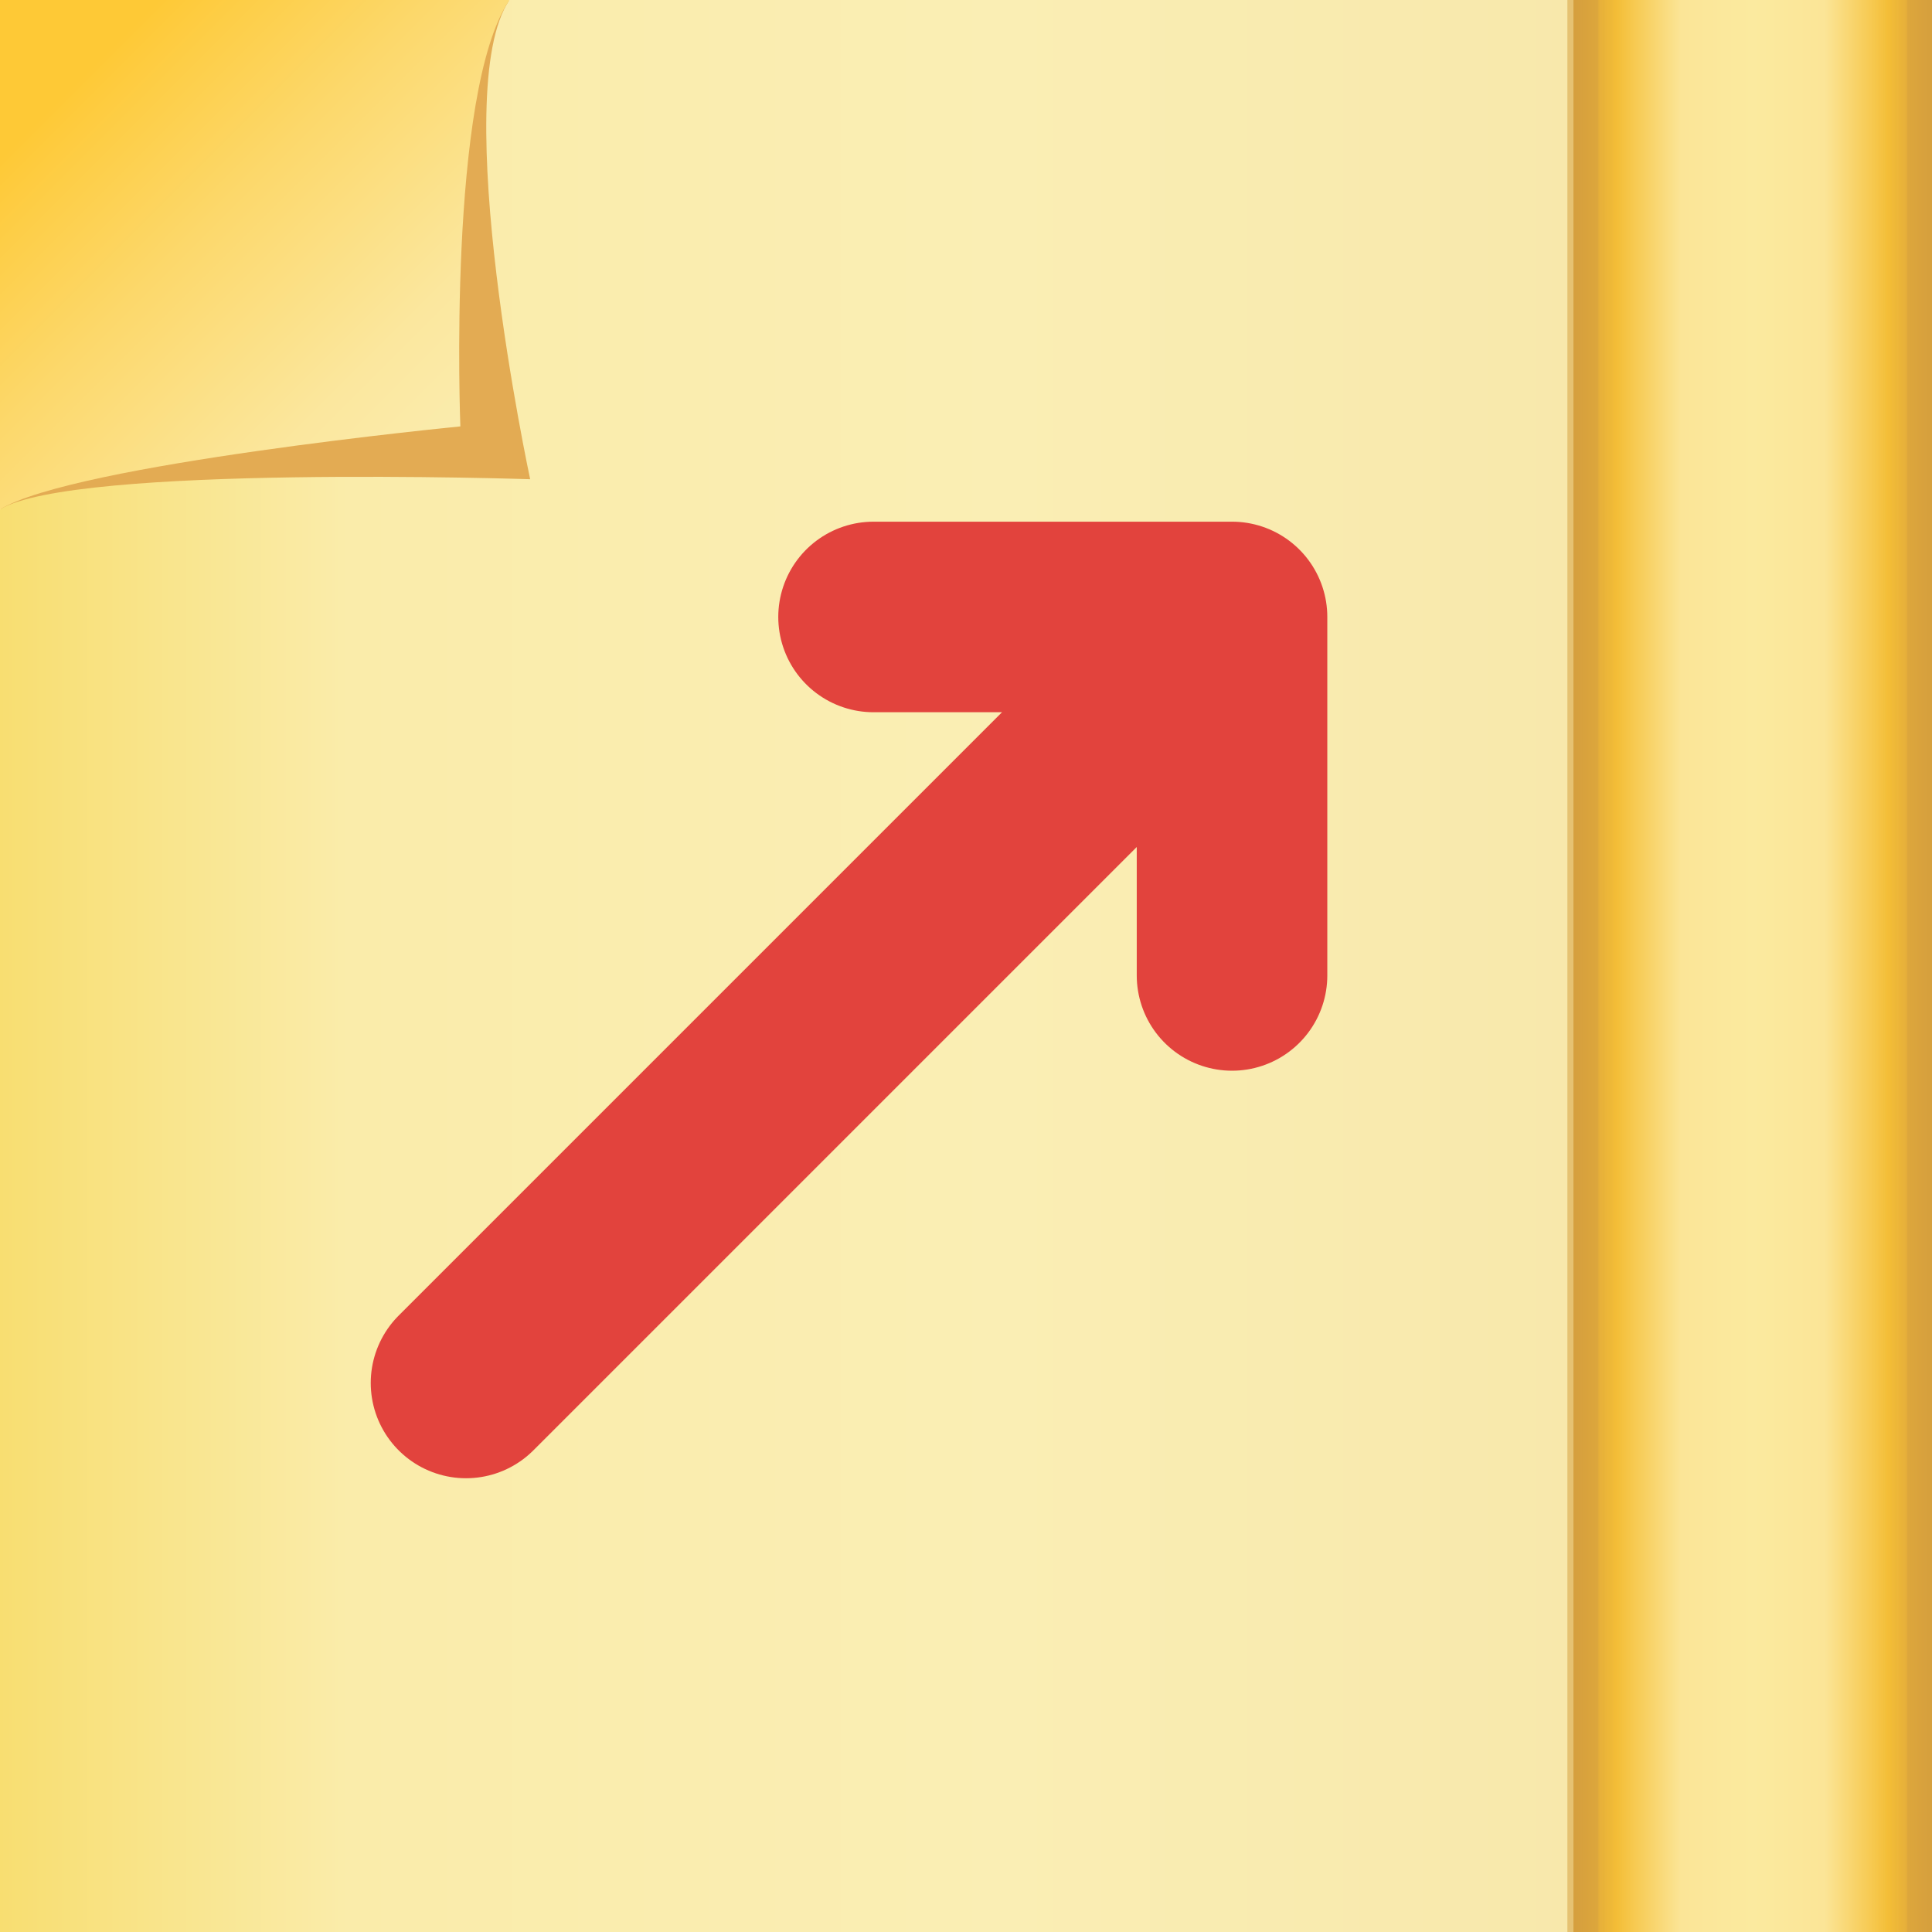
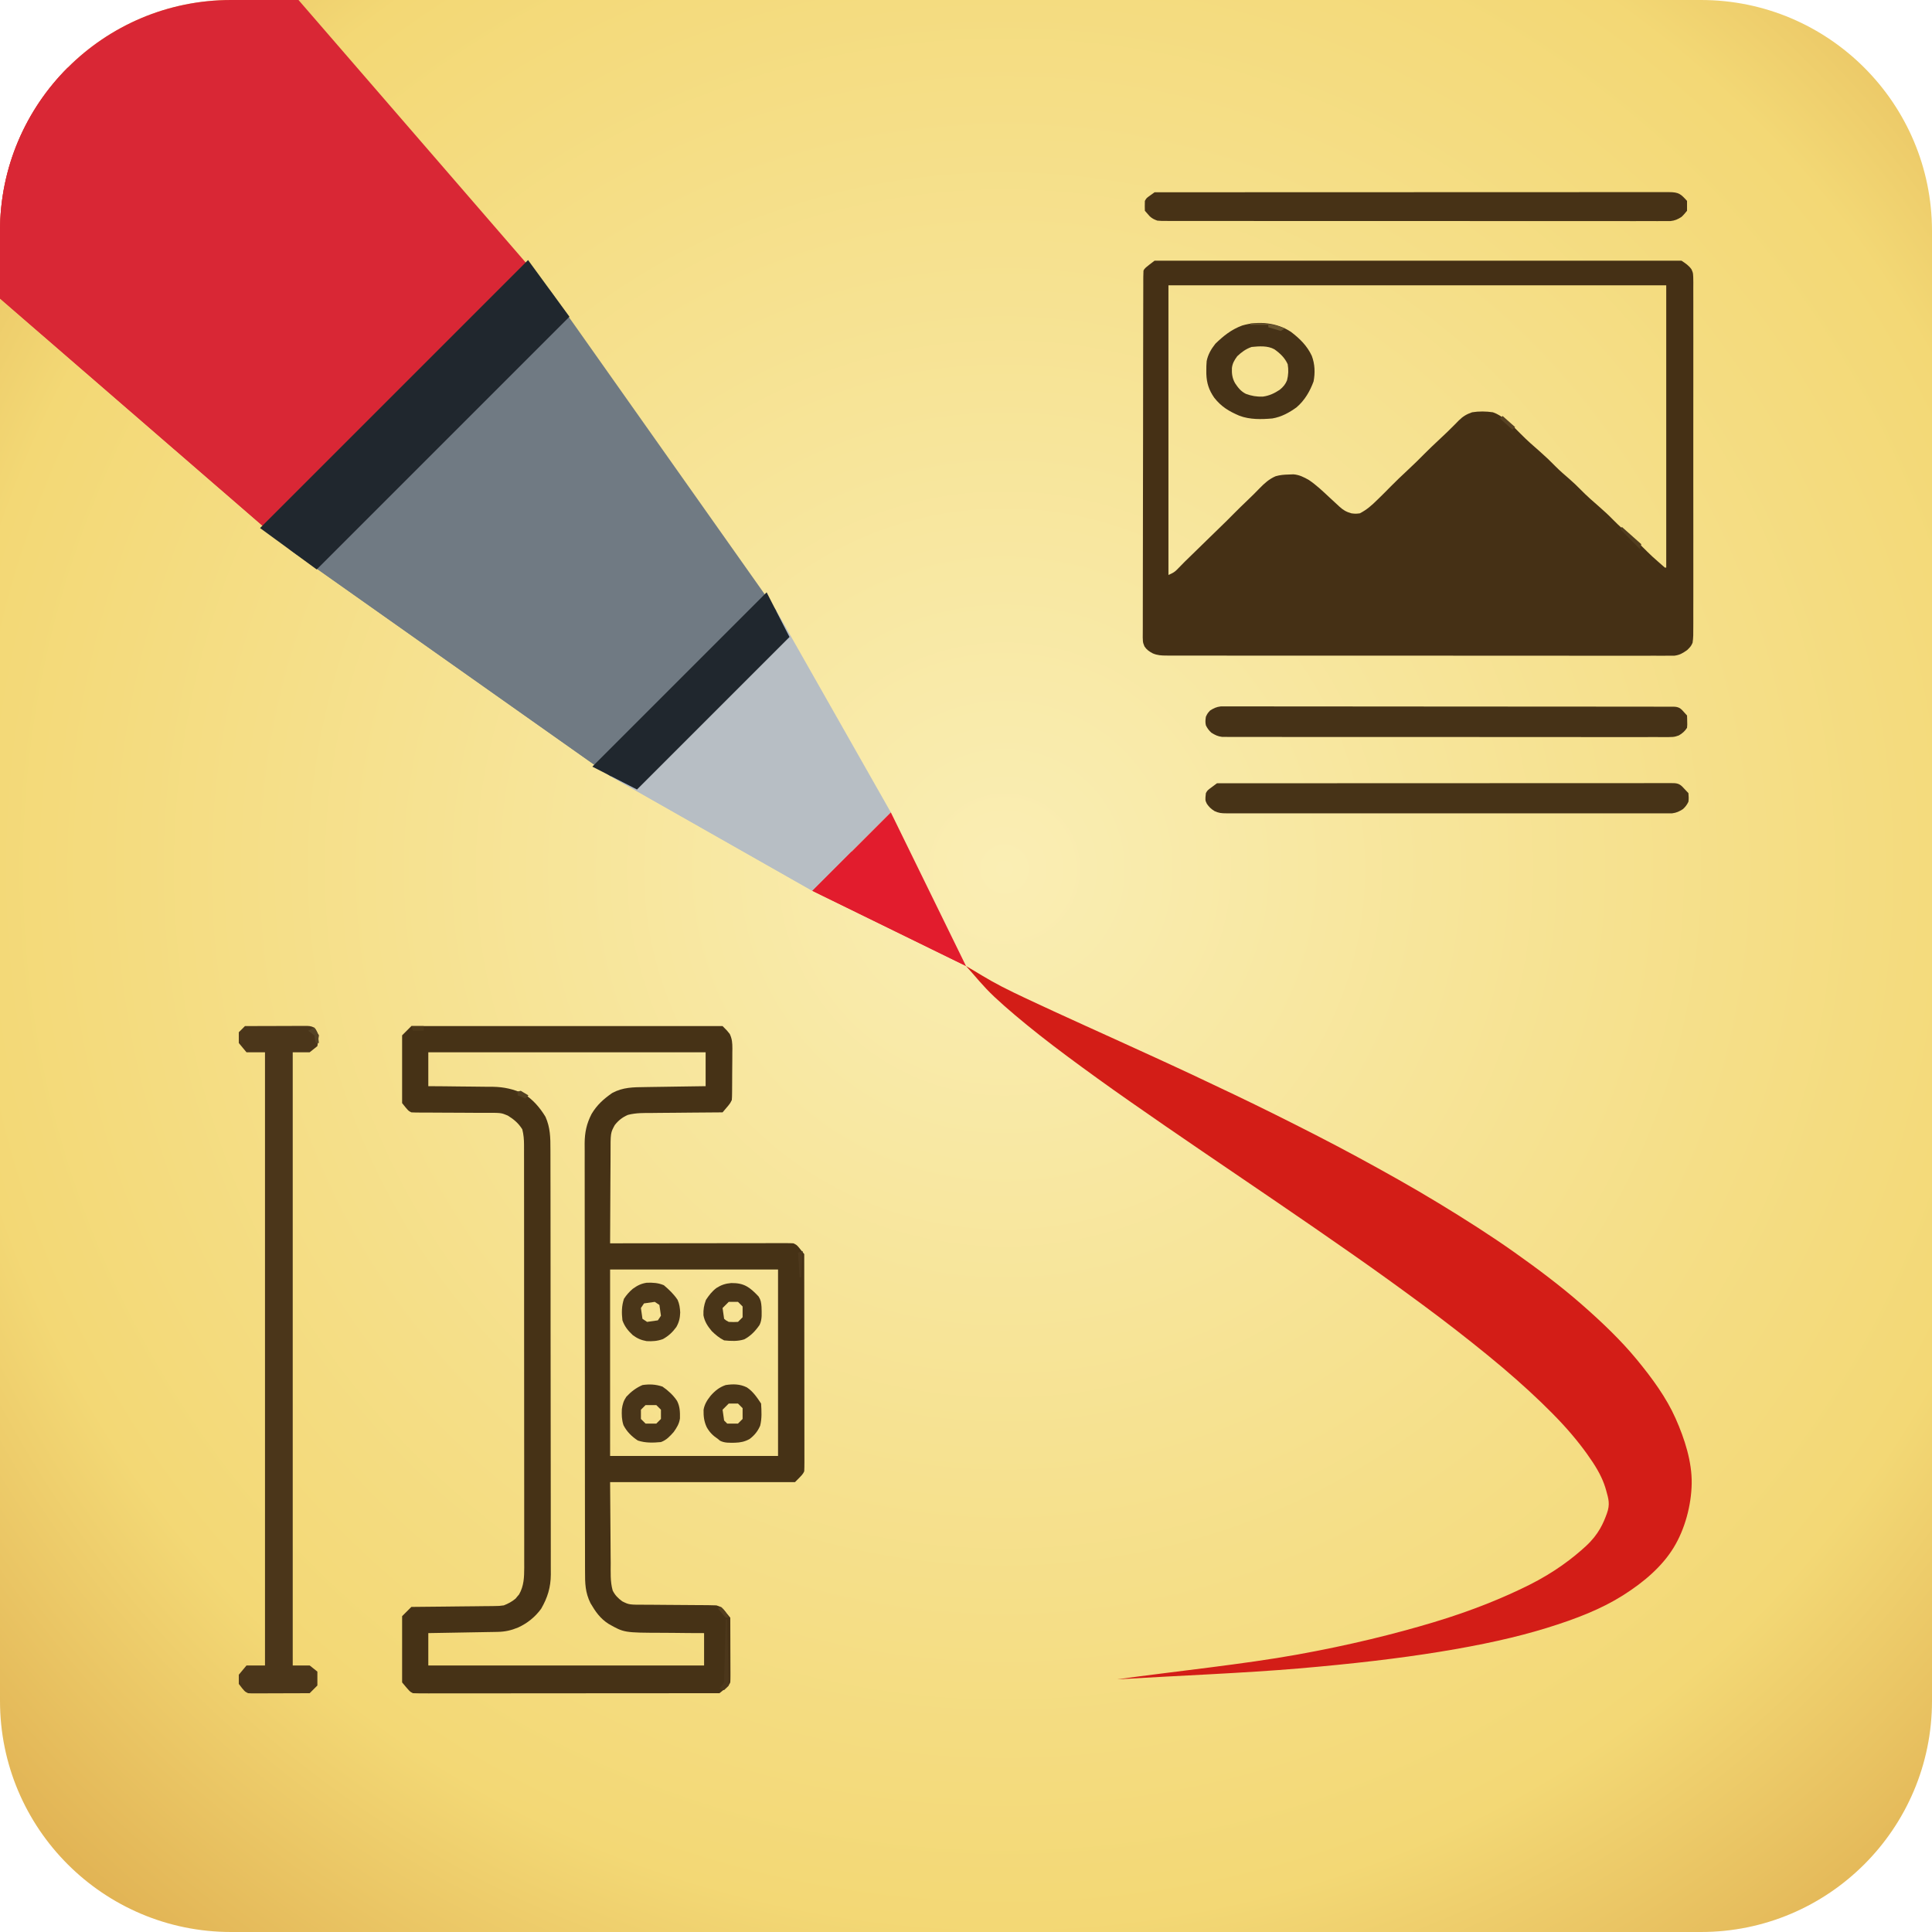
- <svg xmlns="http://www.w3.org/2000/svg" viewBox="0 0 1024 1024">
-   <defs>
-     <linearGradient id="page" x1="0" y1="512" x2="1024" y2="512" gradientUnits="userSpaceOnUse">
-       <stop offset="0" stop-color="#f8de71" />
-       <stop offset="0.18" stop-color="#faecaa" />
-       <stop offset="0.52" stop-color="#faeeb4" />
-       <stop offset="0.82" stop-color="#f8e8ab" />
-       <stop offset="1" stop-color="#e3ab53" />
-     </linearGradient>
-     <linearGradient id="fold" x1="42" y1="42" x2="254" y2="254" gradientUnits="userSpaceOnUse">
-       <stop offset="0" stop-color="#fec936" />
-       <stop offset="0.34" stop-color="#fcd86b" />
-       <stop offset="0.72" stop-color="#fbe79e" />
-       <stop offset="1" stop-color="#faeeb4" />
-     </linearGradient>
-     <linearGradient id="roll" x1="834" y1="512" x2="1024" y2="512" gradientUnits="userSpaceOnUse">
-       <stop offset="0" stop-color="#d69f3e" />
-       <stop offset="0.12" stop-color="#f5bf36" />
-       <stop offset="0.3" stop-color="#fbe597" />
-       <stop offset="0.5" stop-color="#fbea9f" />
-       <stop offset="0.7" stop-color="#fbe597" />
-       <stop offset="0.88" stop-color="#f5bf36" />
-       <stop offset="1" stop-color="#d69f3e" />
-     </linearGradient>
-     <linearGradient id="roll-edge" x1="834" y1="512" x2="1024" y2="512" gradientUnits="userSpaceOnUse">
-       <stop offset="0" stop-color="#d69f3e" stop-opacity="0.46" />
-       <stop offset="0.04" stop-color="#d69f3e" stop-opacity="0.18" />
-       <stop offset="0.16" stop-color="#d69f3e" stop-opacity="0" />
-       <stop offset="0.84" stop-color="#d69f3e" stop-opacity="0" />
-       <stop offset="0.96" stop-color="#d69f3e" stop-opacity="0.18" />
-       <stop offset="1" stop-color="#d69f3e" stop-opacity="0.46" />
-     </linearGradient>
-   </defs>
-   <path d="M270 0H1024V1024H0V270L270 0Z" fill="url(#page)" />
-   <path id="fold-shadow" d="M0 270L270 0C237 49 281 254 281 254C281 254 39 246 0 270Z" fill="#e3ab53" />
-   <path id="fold" d="M0 0H270C237 49 244 226 244 226C244 226 39 246 0 270V0Z" fill="url(#fold)" />
-   <path d="M834 0H1024V1024H834Z" fill="url(#roll)" />
-   <path d="M834 0H1024V1024H834Z" fill="url(#roll-edge)" />
-   <path d="M839 0V1024" fill="none" stroke="#d69f3e" stroke-opacity="0.52" stroke-width="16.5" />
-   <path d="M1019 0V1024" fill="none" stroke="#d69f3e" stroke-opacity="0.52" stroke-width="16.5" />
-   <path d="M247 733L653 327M463 327H653V517" fill="none" stroke="#e2433d" stroke-width="101" stroke-linecap="round" stroke-linejoin="round" />
+ <svg xmlns="http://www.w3.org/2000/svg" width="1254" height="1254" viewBox="0 0 1254 1254">
+   <g id="stable-horizontal-mirror" transform="translate(1254 0) scale(-1 1)" clip-path="url(#stableIconShape)">
+     <defs>
+       <radialGradient id="paper" cx="602" cy="564" r="953" gradientUnits="userSpaceOnUse">
+         <stop offset="0" stop-color="#faeeb4" />
+         <stop offset="0.72" stop-color="#f3d875" />
+         <stop offset="1" stop-color="#dca84a" />
+       </radialGradient>
+       <clipPath id="stableIconShape">
+         <rect width="1254" height="1254" rx="150" />
+       </clipPath>
+     </defs>
+     <path d="M 0 0 C 413.82 0 827.64 0 1254 0 C 1254 413.82 1254 827.64 1254 1254 C 840.18 1254 426.36 1254 0 1254 C 0 840.18 0 426.36 0 0 Z" fill="url(#paper)" />
+     <path d="M 162.6 169.2 C 275.46 169.2 388.32 169.2 504.6 169.2 C 510.9 174 510.9 174 511.8 175.6 C 511.887 176.922 511.918 178.246 511.921 179.569 C 511.925 180.414 511.929 181.258 511.933 182.129 C 511.933 183.073 511.932 184.018 511.932 184.962 C 511.935 185.96 511.939 186.958 511.942 187.956 C 511.951 190.707 511.955 193.458 511.957 196.209 C 511.961 199.172 511.969 202.135 511.977 205.099 C 511.995 212.26 512.004 219.421 512.012 226.582 C 512.016 229.953 512.02 233.323 512.026 236.694 C 512.041 247.895 512.054 259.097 512.06 270.298 C 512.062 273.206 512.064 276.114 512.066 279.022 C 512.066 279.744 512.066 280.467 512.067 281.212 C 512.074 292.923 512.097 304.634 512.127 316.346 C 512.156 328.364 512.173 340.382 512.175 352.4 C 512.177 359.15 512.185 365.9 512.208 372.65 C 512.227 378.398 512.235 384.146 512.227 389.894 C 512.222 392.827 512.224 395.76 512.241 398.694 C 512.257 401.379 512.256 404.065 512.242 406.75 C 512.24 407.722 512.244 408.693 512.255 409.664 C 512.327 416.698 512.327 416.698 511.159 419.582 C 509.737 421.722 508.122 422.842 505.739 424.102 C 502.762 425.361 500.174 425.502 496.865 425.504 C 496.289 425.508 495.713 425.512 495.12 425.515 C 493.193 425.525 491.267 425.518 489.34 425.51 C 487.944 425.514 486.547 425.518 485.15 425.523 C 481.314 425.534 477.478 425.531 473.643 425.526 C 469.505 425.522 465.368 425.532 461.231 425.54 C 453.126 425.554 445.022 425.554 436.917 425.55 C 430.331 425.547 423.746 425.548 417.16 425.552 C 416.691 425.553 416.691 425.553 414.32 425.554 C 412.418 425.555 410.514 425.557 408.611 425.558 C 390.759 425.569 372.908 425.565 355.056 425.555 C 338.717 425.547 322.38 425.558 306.041 425.577 C 289.271 425.596 272.5 425.604 255.729 425.598 C 246.312 425.596 236.894 425.598 227.476 425.612 C 219.46 425.623 211.444 425.624 203.428 425.61 C 199.337 425.603 195.246 425.602 191.155 425.614 C 187.411 425.625 183.667 425.621 179.923 425.606 C 178.568 425.602 177.212 425.605 175.857 425.614 C 174.016 425.624 172.176 425.614 170.335 425.601 C 169.311 425.6 168.288 425.6 167.234 425.6 C 163.569 425.082 161.921 424.018 159 422 C 157.143 420.244 156.303 419.378 155.4 417.2 C 154.886 413.969 154.914 410.772 154.943 407.514 C 154.938 406.519 154.933 405.526 154.926 404.531 C 154.91 401.806 154.918 399.081 154.929 396.355 C 154.937 393.414 154.925 390.472 154.915 387.53 C 154.899 381.77 154.902 376.01 154.913 370.25 C 154.921 365.569 154.922 360.887 154.918 356.206 C 154.918 355.54 154.918 354.874 154.917 354.187 C 154.916 352.834 154.914 351.48 154.913 350.126 C 154.903 337.434 154.915 324.742 154.934 312.05 C 154.95 301.16 154.947 290.27 154.931 279.379 C 154.911 266.733 154.904 254.086 154.915 241.439 C 154.916 240.091 154.917 238.742 154.918 237.394 C 154.918 237.062 154.918 237.062 154.92 235.383 C 154.923 230.707 154.918 226.032 154.91 221.356 C 154.9 215.658 154.902 209.96 154.921 204.262 C 154.93 201.354 154.935 198.447 154.922 195.539 C 154.911 192.878 154.918 190.216 154.936 187.554 C 154.943 186.136 154.931 184.718 154.918 183.3 C 154.985 177.329 154.985 177.329 156.106 174.822 C 157.87 172.31 159.903 170.998 162.6 169.2 Z" fill="#453015" />
+     <path d="M 785 666 C 851.66 666 918.32 666 987 666 C 989 668 991 670 993 672 C 993 686.52 993 701.04 993 716 C 989 721 989 721 987 722 C 985.133 722.094 983.262 722.125 981.392 722.126 C 980.819 722.128 980.247 722.13 979.657 722.132 C 978.412 722.136 977.166 722.138 975.921 722.138 C 973.266 722.142 970.611 722.163 967.955 722.183 C 963.013 722.221 958.071 722.253 953.128 722.25 C 949.689 722.25 946.251 722.273 942.812 722.312 C 941.507 722.323 940.202 722.324 938.896 722.317 C 928.757 722.263 928.757 722.263 924.45 724.07 C 920.526 726.458 917.463 729.059 915 733 C 914.141 736.407 913.874 739.587 913.871 743.093 C 913.87 743.598 913.87 743.598 913.862 746.151 C 913.863 747.252 913.865 748.353 913.866 749.488 C 913.864 750.675 913.862 751.862 913.859 753.05 C 913.853 756.308 913.853 759.567 913.855 762.826 C 913.855 766.342 913.849 769.858 913.845 773.374 C 913.836 780.262 913.834 787.149 913.833 794.036 C 913.832 799.634 913.83 805.232 913.827 810.83 C 913.818 826.702 913.814 842.575 913.815 858.447 C 913.815 859.302 913.815 860.158 913.815 861.04 C 913.815 861.468 913.815 861.468 913.815 863.635 C 913.815 877.52 913.806 891.406 913.792 905.291 C 913.777 919.548 913.77 933.806 913.771 948.063 C 913.771 956.068 913.769 964.072 913.758 972.076 C 913.749 978.891 913.747 985.705 913.753 992.52 C 913.757 995.996 913.757 999.472 913.748 1002.949 C 913.74 1006.133 913.742 1009.317 913.75 1012.501 C 913.753 1014.195 913.745 1015.888 913.737 1017.582 C 913.765 1023.78 913.934 1029.378 917.078 1034.891 C 917.465 1035.339 917.852 1035.788 918.25 1036.25 C 918.626 1036.709 919.003 1037.168 919.391 1037.641 C 921.694 1039.586 924.206 1040.909 927 1042 C 929.999 1042.399 929.999 1042.399 933.189 1042.432 C 933.775 1042.443 934.361 1042.453 934.965 1042.463 C 936.88 1042.493 938.795 1042.503 940.711 1042.512 C 942.048 1042.529 943.384 1042.547 944.721 1042.566 C 948.222 1042.613 951.724 1042.643 955.226 1042.67 C 958.806 1042.699 962.385 1042.746 965.965 1042.791 C 972.976 1042.877 979.988 1042.944 987 1043 C 989 1045 991 1047 993 1049 C 993 1063.19 993 1077.38 993 1092 C 988 1098 988 1098 986 1099 C 983.393 1099.096 980.812 1099.13 978.205 1099.12 C 977.39 1099.121 976.576 1099.122 975.737 1099.123 C 972.993 1099.124 970.249 1099.119 967.505 1099.114 C 965.545 1099.113 963.584 1099.113 961.623 1099.114 C 956.286 1099.114 950.95 1099.108 945.613 1099.101 C 940.041 1099.095 934.469 1099.095 928.897 1099.093 C 919.54 1099.091 910.184 1099.084 900.827 1099.075 C 891.189 1099.066 881.55 1099.059 871.912 1099.055 C 871.318 1099.055 870.724 1099.054 870.112 1099.054 C 867.133 1099.053 864.154 1099.052 861.175 1099.05 C 836.45 1099.04 811.725 1099.022 787 1099 C 786.017 1098.213 785.039 1097.42 784.062 1096.625 C 783.79 1096.405 783.79 1096.405 782.41 1095.289 C 781 1094 781 1094 780 1092 C 779.911 1090.642 779.882 1089.279 779.886 1087.917 C 779.887 1087.077 779.887 1086.236 779.887 1085.37 C 779.892 1084.461 779.897 1083.553 779.902 1082.617 C 779.904 1081.688 779.905 1080.758 779.907 1079.801 C 779.912 1076.826 779.925 1073.85 779.938 1070.875 C 779.943 1068.861 779.947 1066.846 779.951 1064.832 C 779.962 1059.888 779.979 1054.944 780 1050 C 780.93 1048.848 781.869 1047.703 782.812 1046.562 C 783.335 1045.924 783.857 1045.286 784.395 1044.629 C 786 1043 786 1043 789 1042 C 790.819 1041.904 792.641 1041.865 794.462 1041.858 C 795.58 1041.851 796.699 1041.844 797.851 1041.837 C 798.448 1041.835 799.045 1041.833 799.659 1041.831 C 801.535 1041.824 803.411 1041.808 805.286 1041.79 C 810.619 1041.738 815.951 1041.69 821.284 1041.674 C 824.549 1041.664 827.813 1041.634 831.078 1041.593 C 832.317 1041.581 833.556 1041.575 834.795 1041.578 C 845.66 1041.592 845.66 1041.592 850.065 1039.402 C 852.784 1037.451 854.821 1035.387 856.316 1032.377 C 857.978 1026.605 857.607 1020.402 857.609 1014.441 C 857.623 1013.098 857.639 1011.755 857.657 1010.412 C 857.709 1005.462 857.728 1000.512 857.75 995.562 C 857.832 984.487 857.915 973.411 858 962 C 818.4 962 778.8 962 738 962 C 733 957 733 957 732 955 C 731.906 953.137 731.878 951.271 731.88 949.407 C 731.879 948.829 731.878 948.252 731.877 947.657 C 731.876 945.714 731.881 943.772 731.886 941.83 C 731.887 940.44 731.887 939.051 731.886 937.661 C 731.886 933.883 731.892 930.104 731.899 926.325 C 731.905 922.379 731.905 918.432 731.907 914.486 C 731.91 907.009 731.918 899.533 731.928 892.057 C 731.939 883.547 731.945 875.037 731.95 866.527 C 731.96 849.018 731.978 831.509 732 814 C 732.787 813.017 733.58 812.039 734.375 811.062 C 734.816 810.517 735.257 809.972 735.711 809.41 C 737 808 737 808 739 807 C 740.584 806.907 742.172 806.878 743.758 806.88 C 744.762 806.878 745.766 806.877 746.801 806.876 C 747.354 806.877 747.354 806.877 750.151 806.886 C 751.324 806.887 752.496 806.887 753.669 806.886 C 756.857 806.886 760.045 806.892 763.232 806.899 C 766.562 806.905 769.892 806.905 773.222 806.907 C 779.53 806.91 785.837 806.918 792.145 806.928 C 799.325 806.939 806.505 806.945 813.685 806.95 C 828.457 806.96 843.228 806.978 858 807 C 857.985 797.75 857.943 788.501 857.868 779.252 C 857.834 774.956 857.809 770.661 857.804 766.365 C 857.8 762.215 857.772 758.066 857.727 753.916 C 857.714 752.337 857.709 750.759 857.714 749.18 C 857.745 735.296 857.745 735.296 854.956 730.217 C 852.571 727.207 849.988 725.152 846.451 723.649 C 841.166 722.249 835.74 722.394 830.312 722.391 C 829.001 722.376 827.69 722.359 826.378 722.341 C 822.952 722.297 819.527 722.277 816.101 722.262 C 812.594 722.242 809.088 722.2 805.582 722.16 C 798.721 722.085 791.861 722.035 785 722 C 784.185 721.044 783.373 720.085 782.562 719.125 C 782.11 718.591 781.658 718.058 781.191 717.508 C 780 716 780 716 779 714 C 778.897 712.73 778.851 711.455 778.839 710.18 C 778.829 709.396 778.82 708.611 778.81 707.803 C 778.806 706.954 778.801 706.105 778.797 705.23 C 778.794 704.794 778.794 704.794 778.78 702.585 C 778.77 700.734 778.764 698.884 778.76 697.034 C 778.75 694.209 778.719 691.385 778.688 688.561 C 778.681 686.763 778.676 684.965 778.672 683.168 C 778.66 682.325 778.647 681.482 778.634 680.614 C 778.648 676.943 778.776 674.486 780.333 671.115 C 782 669 782 669 785 666 Z" fill="#463216" />
+     <path d="M 172.5 185.2 C 279.123 185.2 385.746 185.2 495.6 185.2 C 495.6 247.24 495.6 309.28 495.6 373.2 C 492.386 371.772 491.422 371.244 489.3 368.95 C 486.422 365.925 483.446 363.002 480.413 360.1 C 476.524 356.371 472.674 352.615 468.856 348.828 C 466.5 346.505 464.12 344.202 461.738 341.9 C 459.057 339.31 456.397 336.711 453.806 334.05 C 450.549 330.707 447.16 327.475 443.774 324.236 C 441.23 321.798 438.74 319.332 436.312 316.8 C 433.275 313.694 430.26 310.935 426.064 309.118 C 423.152 308.27 420.646 308.074 417.581 308 C 416.557 307.958 415.532 307.918 414.477 307.875 C 410.599 308.2 407.681 309.709 404.439 311.556 C 399.62 314.804 395.532 318.717 391.369 322.6 C 390.004 323.868 388.636 325.133 387.26 326.391 C 386.411 327.167 385.569 327.949 384.735 328.737 C 382.279 330.986 380.181 332.296 376.8 333.2 C 374.156 333.5 374.156 333.5 371.4 333.2 C 366.895 330.901 363.663 328.014 360.206 324.6 C 359.725 324.134 359.245 323.668 358.749 323.187 C 356.203 320.71 353.705 318.197 351.231 315.662 C 347.855 312.222 344.339 308.908 340.8 305.6 C 336.725 301.79 332.731 297.943 328.856 293.972 C 326.233 291.322 323.503 288.764 320.775 286.2 C 314.082 279.905 314.082 279.905 310.914 276.722 C 310.476 276.285 310.038 275.848 309.587 275.398 C 308.788 274.595 307.994 273.788 307.209 272.974 C 304.602 270.37 302.159 268.851 298.5 267.6 C 294.107 266.872 289.4 266.942 285 267.6 C 281.753 268.742 279.449 270.3 276.9 272.4 C 276.284 272.901 275.668 273.402 275.033 273.918 C 272.11 276.423 269.432 279.075 266.782 281.806 C 262.862 285.805 258.622 289.488 254.365 293.2 C 250.818 296.316 247.47 299.517 244.216 302.875 C 241.435 305.673 238.41 308.248 235.405 310.853 C 232.801 313.134 230.321 315.462 227.935 317.925 C 224.076 321.894 219.875 325.529 215.665 329.2 C 212.715 331.792 209.858 334.406 207.15 337.2 C 203.325 341.148 199.146 344.754 194.965 348.4 C 191.41 351.524 188.048 354.73 184.787 358.097 C 182.614 360.294 180.303 362.351 177.956 364.4 C 177.734 364.595 177.734 364.595 176.611 365.584 C 175.543 366.525 174.472 367.462 173.4 368.4 C 173.103 368.4 172.806 368.4 172.5 368.4 C 172.5 307.944 172.5 247.488 172.5 185.2 Z" fill="url(#paper)" />
+     <path d="M 796 683 C 855.4 683 914.8 683 976 683 C 976 690.26 976 697.52 976 705 C 974.223 705.013 974.223 705.013 965.23 705.078 C 962.367 705.11 959.503 705.146 956.639 705.184 C 953.632 705.223 950.626 705.255 947.619 705.271 C 944.156 705.289 940.693 705.339 937.23 705.391 C 936.172 705.392 935.113 705.393 934.022 705.394 C 926.731 705.535 920.632 706.924 914 710 C 908.149 713.543 903.447 719.076 899.938 724.883 C 896.809 731.949 896.712 738.412 896.733 746.05 C 896.729 747.274 896.724 748.498 896.719 749.722 C 896.707 753.073 896.707 756.424 896.709 759.775 C 896.71 763.394 896.699 767.013 896.689 770.632 C 896.673 777.718 896.667 784.804 896.666 791.89 C 896.665 797.651 896.661 803.412 896.654 809.173 C 896.637 825.516 896.628 841.859 896.629 858.203 C 896.629 858.643 896.629 858.643 896.629 860.871 C 896.629 861.312 896.629 861.312 896.63 863.542 C 896.63 877.83 896.611 892.117 896.583 906.404 C 896.554 921.083 896.541 935.762 896.542 950.441 C 896.543 958.679 896.537 966.916 896.516 975.153 C 896.498 982.167 896.493 989.18 896.507 996.194 C 896.513 999.77 896.514 1003.346 896.496 1006.922 C 896.48 1010.2 896.483 1013.479 896.501 1016.757 C 896.505 1018.494 896.49 1020.231 896.474 1021.968 C 896.548 1030.349 898.582 1036.946 902.75 1044.188 C 906.652 1049.547 911.737 1053.641 917.75 1056.375 C 922.233 1058.23 926.183 1059.119 931.044 1059.205 C 932.045 1059.225 933.045 1059.245 934.076 1059.266 C 935.15 1059.282 936.223 1059.299 937.328 1059.316 C 938.432 1059.337 939.536 1059.358 940.674 1059.379 C 943.6 1059.434 946.526 1059.484 949.453 1059.532 C 952.443 1059.583 955.432 1059.638 958.422 1059.693 C 964.281 1059.8 970.141 1059.902 976 1060 C 976 1066.93 976 1073.86 976 1081 C 916.93 1081 857.86 1081 797 1081 C 797 1074.07 797 1067.14 797 1060 C 800.386 1059.986 803.773 1059.972 807.262 1059.957 C 810.582 1059.926 813.901 1059.887 817.221 1059.847 C 819.509 1059.824 821.796 1059.81 824.084 1059.804 C 848.901 1059.734 848.901 1059.734 859 1054 C 864.449 1050.49 867.484 1046.126 870.738 1040.562 C 874.175 1033.583 874.288 1027.728 874.267 1019.995 C 874.271 1018.763 874.276 1017.532 874.281 1016.3 C 874.293 1012.924 874.293 1009.548 874.291 1006.172 C 874.29 1002.528 874.301 998.883 874.311 995.239 C 874.327 988.102 874.333 980.964 874.334 973.827 C 874.335 968.024 874.339 962.221 874.346 956.418 C 874.363 939.958 874.372 923.498 874.371 907.038 C 874.371 906.595 874.371 906.595 874.371 904.35 C 874.371 903.906 874.371 903.906 874.37 901.659 C 874.37 887.268 874.389 872.877 874.417 858.487 C 874.446 843.704 874.459 828.921 874.458 814.138 C 874.457 805.841 874.463 797.544 874.484 789.247 C 874.502 782.183 874.507 775.118 874.493 768.053 C 874.487 764.451 874.486 760.849 874.504 757.247 C 874.52 753.944 874.517 750.641 874.499 747.339 C 874.495 745.589 874.51 743.839 874.526 742.089 C 874.464 734.974 873.276 729.342 870 723 C 866.485 717.13 862.254 713.357 856.66 709.445 C 849.706 705.667 842.913 705.669 835.16 705.586 C 834.038 705.567 832.916 705.547 831.76 705.527 C 828.799 705.476 825.839 705.436 822.878 705.399 C 819.847 705.359 816.817 705.308 813.787 705.258 C 807.858 705.16 801.929 705.081 796 705 C 796 697.74 796 690.48 796 683 Z" fill="url(#paper)" />
+     <path d="M 749 824 C 784.97 824 820.94 824 858 824 C 858 863.93 858 903.86 858 945 C 822.03 945 786.06 945 749 945 C 749 905.07 749 865.14 749 824 Z" fill="url(#paper)" />
+     <path d="M 170.82 124.702 C 171.107 124.701 171.107 124.701 172.563 124.699 C 174.508 124.697 176.453 124.7 178.398 124.704 C 179.799 124.703 181.2 124.702 182.601 124.702 C 186.465 124.7 190.33 124.703 194.194 124.707 C 198.356 124.71 202.518 124.71 206.68 124.709 C 213.896 124.709 221.112 124.711 228.327 124.715 C 238.76 124.722 249.192 124.724 259.625 124.725 C 276.551 124.726 293.475 124.732 310.401 124.74 C 326.845 124.747 343.289 124.753 359.734 124.756 C 360.747 124.756 361.76 124.757 362.804 124.757 C 367.886 124.758 372.968 124.758 378.049 124.76 C 420.233 124.768 462.417 124.782 504.6 124.8 C 505.485 125.43 506.365 126.064 507.244 126.7 C 507.489 126.876 507.489 126.876 508.731 127.769 C 510 128.8 510 128.8 510.9 130.4 C 510.962 131.498 510.976 132.6 510.957 133.7 C 510.948 134.28 510.94 134.859 510.931 135.456 C 510.927 135.678 510.927 135.678 510.9 136.8 C 510.233 137.573 509.556 138.338 508.875 139.1 C 508.499 139.527 508.123 139.954 507.736 140.394 C 506.141 141.834 504.92 142.446 502.8 143.2 C 500.205 143.402 500.205 143.402 497.127 143.404 C 496.842 143.405 496.842 143.405 495.401 143.411 C 493.485 143.418 491.569 143.414 489.653 143.409 C 488.268 143.411 486.883 143.414 485.499 143.418 C 481.688 143.426 477.878 143.424 474.067 143.421 C 469.96 143.419 465.852 143.426 461.745 143.432 C 453.696 143.442 445.646 143.444 437.598 143.442 C 431.057 143.441 424.517 143.442 417.976 143.446 C 417.511 143.446 417.511 143.446 415.158 143.446 C 413.27 143.448 411.38 143.449 409.491 143.45 C 391.767 143.458 374.041 143.457 356.317 143.452 C 340.091 143.448 323.865 143.457 307.64 143.472 C 290.99 143.487 274.341 143.494 257.691 143.491 C 248.339 143.49 238.987 143.491 229.636 143.502 C 221.675 143.512 213.714 143.514 205.753 143.504 C 201.69 143.499 197.626 143.498 193.562 143.508 C 189.845 143.516 186.128 143.514 182.41 143.502 C 181.062 143.501 179.716 143.502 178.369 143.509 C 176.541 143.517 174.714 143.51 172.887 143.5 C 172.378 143.5 172.378 143.5 169.807 143.5 C 166.762 143.162 165.077 142.376 162.6 140.8 C 161.208 139.542 160.177 138.234 159 136.8 C 159 134.688 159 132.576 159 130.4 C 163.007 125.994 164.239 124.7 170.82 124.702 Z" fill="#473216" />
+     <path d="M 1056.174 665.886 C 1056.604 665.886 1056.604 665.886 1058.782 665.886 C 1059.713 665.891 1060.643 665.898 1061.601 665.903 C 1062.553 665.904 1063.504 665.905 1064.485 665.907 C 1067.532 665.913 1070.578 665.924 1073.625 665.938 C 1075.687 665.942 1077.75 665.947 1079.812 665.952 C 1084.875 665.962 1089.937 665.979 1095 666 C 1096.32 667.321 1097.64 668.64 1099 670 C 1099 672.311 1099 674.62 1099 677 C 1097.35 678.981 1095.7 680.961 1094 683 C 1090.04 683 1086.08 683 1082 683 C 1082 814.341 1082 945.681 1082 1081.001 C 1085.96 1081.001 1089.92 1081.001 1094 1081.001 C 1095.65 1082.98 1097.3 1084.96 1099 1087.001 C 1099 1088.98 1099 1090.96 1099 1093.001 C 1095.25 1097.876 1095.25 1097.876 1093 1099.001 C 1091.703 1099.089 1090.401 1099.118 1089.101 1099.113 C 1088.3 1099.113 1087.499 1099.113 1086.674 1099.113 C 1085.81 1099.109 1084.945 1099.102 1084.054 1099.098 C 1083.169 1099.097 1082.284 1099.094 1081.373 1099.093 C 1078.54 1099.088 1075.707 1099.075 1072.875 1099.062 C 1070.957 1099.057 1069.039 1099.053 1067.121 1099.049 C 1062.414 1099.037 1057.707 1099.022 1053 1099.001 C 1051.35 1097.351 1049.7 1095.7 1048 1094.001 C 1048 1091.031 1048 1088.061 1048 1085.001 C 1048.825 1084.341 1048.825 1084.341 1053 1081.001 C 1056.63 1081.001 1060.26 1081.001 1064 1081.001 C 1064 949.66 1064 818.321 1064 683 C 1060.37 683 1056.74 683 1053 683 C 1051.35 681.681 1049.7 680.361 1048 679 C 1047.67 676.691 1047.34 674.38 1047 672 C 1047.955 670.308 1048.959 668.641 1050 667 C 1052.308 665.846 1053.608 665.879 1056.174 665.886 Z" fill="#4b361a" />
+     <path d="M 170.188 508.302 C 170.441 508.301 170.441 508.301 171.723 508.299 C 173.435 508.297 175.148 508.3 176.86 508.304 C 178.095 508.303 179.328 508.302 180.562 508.302 C 183.965 508.3 187.368 508.303 190.77 508.307 C 194.436 508.31 198.101 508.31 201.765 508.309 C 208.119 508.309 214.473 508.311 220.827 508.315 C 230.014 508.322 239.2 508.324 248.386 508.325 C 263.29 508.326 278.193 508.332 293.097 508.34 C 307.577 508.347 322.058 508.353 336.538 508.356 C 337.43 508.356 338.322 508.357 339.241 508.357 C 343.716 508.358 348.191 508.358 352.666 508.36 C 389.81 508.368 426.955 508.382 464.1 508.4 C 465.134 509.163 466.165 509.931 467.193 510.7 C 467.769 511.127 468.343 511.554 468.934 511.994 C 470.4 513.2 470.4 513.2 471.3 514.8 C 471.794 519.369 471.794 519.369 470.653 521.75 C 469.215 523.812 467.962 525.037 465.697 526.449 C 462.875 527.75 461.18 527.901 458.021 527.902 C 457.768 527.904 457.768 527.904 456.49 527.913 C 454.798 527.922 453.106 527.913 451.414 527.905 C 450.188 527.907 448.962 527.911 447.736 527.916 C 444.369 527.926 441.002 527.922 437.635 527.914 C 434.002 527.908 430.371 527.917 426.738 527.923 C 419.624 527.934 412.509 527.932 405.395 527.925 C 399.613 527.919 393.832 527.918 388.05 527.921 C 387.639 527.922 387.639 527.922 385.558 527.922 C 383.888 527.923 382.217 527.924 380.547 527.925 C 364.876 527.931 349.206 527.924 333.535 527.91 C 320.085 527.9 306.635 527.902 293.185 527.913 C 277.571 527.926 261.957 527.931 246.343 527.923 C 244.678 527.922 243.014 527.922 241.35 527.921 C 240.531 527.921 239.712 527.921 238.868 527.92 C 233.093 527.918 227.317 527.922 221.541 527.927 C 214.505 527.934 207.468 527.932 200.431 527.919 C 196.839 527.913 193.248 527.91 189.657 527.918 C 186.37 527.926 183.084 527.922 179.797 527.909 C 178.607 527.906 177.417 527.907 176.227 527.914 C 174.611 527.921 172.996 527.914 171.38 527.902 C 170.93 527.902 170.93 527.902 168.658 527.901 C 165.769 527.547 164.072 526.679 161.7 525.2 C 160.081 523.766 158.988 522.274 158.1 520.4 C 157.822 518.445 157.922 516.782 158.1 514.8 C 158.959 513.881 159.822 512.965 160.688 512.05 C 161.168 511.539 161.648 511.029 162.143 510.503 C 164.639 508.106 166.649 508.301 170.188 508.302 Z" fill="#473317" />
+     <path d="M 170.175 458.695 C 170.68 458.693 171.186 458.692 171.706 458.69 C 173.415 458.685 175.122 458.687 176.83 458.688 C 178.06 458.685 179.292 458.683 180.523 458.68 C 183.917 458.674 187.31 458.673 190.704 458.672 C 194.36 458.671 198.016 458.664 201.672 458.659 C 209.672 458.649 217.671 458.644 225.67 458.64 C 230.663 458.637 235.655 458.634 240.647 458.631 C 254.462 458.621 268.276 458.613 282.09 458.61 C 282.975 458.61 283.86 458.609 284.772 458.609 C 285.658 458.609 286.545 458.609 287.459 458.609 C 289.255 458.608 291.053 458.608 292.85 458.608 C 293.741 458.608 294.633 458.608 295.551 458.608 C 309.998 458.604 324.446 458.59 338.894 458.572 C 353.717 458.553 368.54 458.543 383.363 458.541 C 391.69 458.541 400.017 458.536 408.342 458.522 C 415.433 458.509 422.522 458.505 429.612 458.512 C 433.231 458.515 436.849 458.514 440.468 458.503 C 443.78 458.493 447.091 458.494 450.402 458.504 C 451.602 458.505 452.801 458.503 454 458.496 C 455.628 458.487 457.257 458.493 458.885 458.502 C 459.337 458.502 459.337 458.502 461.627 458.501 C 464.545 458.854 466.222 459.681 468.6 461.2 C 470.231 463 470.231 463 471.3 465.2 C 471.613 467.388 471.766 468.712 471.3 470.8 C 470.39 472.666 469.321 474.164 467.7 475.6 C 465.329 477.078 463.631 477.947 460.743 478.302 C 460.294 478.302 460.294 478.302 458.023 478.305 C 457.518 478.308 457.013 478.312 456.492 478.316 C 454.801 478.325 453.111 478.317 451.42 478.31 C 450.195 478.313 448.969 478.318 447.744 478.323 C 444.379 478.335 441.013 478.332 437.647 478.325 C 434.018 478.322 430.387 478.332 426.757 478.34 C 419.646 478.353 412.535 478.354 405.423 478.35 C 399.644 478.347 393.865 478.348 388.085 478.353 C 387.264 478.353 386.441 478.353 385.594 478.354 C 383.924 478.356 382.254 478.356 380.584 478.358 C 364.917 478.368 349.252 478.365 333.586 478.356 C 319.25 478.348 304.913 478.358 290.577 478.377 C 275.861 478.397 261.144 478.404 246.428 478.399 C 238.164 478.396 229.9 478.398 221.637 478.412 C 214.602 478.424 207.568 478.424 200.532 478.41 C 196.943 478.403 193.353 478.401 189.764 478.414 C 186.478 478.425 183.192 478.421 179.906 478.405 C 178.717 478.403 177.528 478.405 176.339 478.413 C 167.541 478.471 167.541 478.471 164.333 477.345 C 162 476.038 160.356 474.511 159 472.4 C 158.825 470.416 158.825 470.416 158.888 468.25 C 158.904 467.529 158.92 466.808 158.937 466.065 C 158.958 465.516 158.978 464.966 159 464.4 C 159.708 463.614 160.422 462.831 161.138 462.05 C 161.535 461.614 161.931 461.177 162.34 460.728 C 164.686 458.446 166.856 458.699 170.175 458.695 Z" fill="#463217" />
+     <path d="M 447.788 211.3 C 454.938 213.971 459.92 218.071 465.127 223.09 C 467.889 226.572 469.96 230.145 470.785 234.374 C 470.979 236.445 471.037 238.472 471.018 240.55 C 471.014 241.282 471.009 242.014 471.005 242.767 C 470.783 248.619 469.351 253.18 465.879 258.144 C 461.333 263.91 456.574 266.846 449.493 269.869 C 442.761 272.384 435.296 272.242 428.1 271.6 C 422.137 270.571 417.196 267.796 412.518 264.45 C 407.11 259.844 403.713 253.874 401.402 247.569 C 400.327 241.989 400.529 236.319 402.562 230.95 C 405.56 224.543 410.18 219.905 416.062 215.41 C 425.114 209.442 437.169 208.118 447.788 211.3 Z" fill="#463217" />
+     <path d="M 441.6 225.2 C 445.473 226.536 448.1 228.545 450.938 231.2 C 452.813 233.765 454.028 235.778 454.401 238.856 C 454.559 242.472 454.205 245.444 452.372 248.697 C 450.457 251.559 448.678 253.949 445.362 255.631 C 441.739 256.982 438.275 257.586 434.347 257.428 C 430.147 256.88 426.749 255.238 423.375 253 C 421.11 251.181 419.67 249.423 418.629 246.866 C 417.72 243.336 417.586 239.978 418.2 236.4 C 420.005 232.347 423.018 229.418 426.813 226.728 C 431.127 224.287 436.721 224.711 441.6 225.2 Z" fill="url(#paper)" />
+     <path d="M 783 899 C 787.113 900.416 789.975 902.75 792.812 906 C 795.029 908.784 796.761 911.524 797.336 915.078 C 797.411 919.228 797.066 922.515 795.312 926.312 C 793.412 929.702 791.259 931.827 788 934 C 787.791 934.177 787.791 934.177 786.734 935.074 C 783.685 936.702 780.448 936.443 777.057 936.432 C 773.417 936.306 770.616 935.781 767.438 934 C 764.272 931.597 762.203 929.044 760.609 925.402 C 759.407 920.664 759.709 915.845 760 911 C 762.627 907.035 765.22 903.142 769.25 900.5 C 773.677 898.306 778.182 898.24 783 899 Z" fill="#4a3518" />
+     <path d="M 837 899 C 841.141 900.801 844.393 903.258 847.449 906.57 C 849.266 909.209 849.926 911.473 850.371 914.645 C 850.536 918.3 850.469 921.594 849.305 925.086 C 847.135 929.261 843.944 932.455 840 935 C 835.089 936.637 830.125 936.489 825 936 C 821.41 934.697 819.288 932.321 816.75 929.5 C 814.7 926.571 813.179 924.242 812.664 920.668 C 812.599 916.529 812.627 912.979 814.562 909.25 C 817.039 905.517 820.327 902.54 824 900 C 828.413 898.529 832.395 898.308 837 899 Z" fill="#493519" />
+     <path d="M 779.398 832.785 C 783.084 833.089 785.889 834.011 789 836 C 791.903 838.231 793.799 840.696 795.812 843.75 C 797.097 847.265 797.551 849.974 797.414 853.695 C 796.674 857.813 794.657 860.831 792 864 C 789.564 866.4 787.078 868.46 784 870 C 779.608 870.444 775.131 870.692 770.894 869.316 C 766.689 867.079 763.692 863.894 761 860 C 759.189 856.378 759.633 852.19 759.722 848.203 C 759.965 845.395 760.146 843.831 761.625 841.5 C 767.333 835.491 770.955 832.676 779.398 832.785 Z" fill="#493518" />
+     <path d="M 834.211 832.582 C 837.899 833.135 840.346 834.398 843.344 836.566 C 845.651 838.564 847.318 840.444 849 843 C 850.556 847.667 850.573 852.13 850 857 C 848.565 860.99 846.36 863.739 843.273 866.602 C 840.376 868.736 837.872 869.845 834.32 870.477 C 830.514 870.677 827.287 870.475 823.695 869.148 C 820.068 867.136 817.434 864.664 815 861.312 C 813.22 858.132 812.631 855.512 812.5 851.875 C 812.667 848.932 812.987 846.388 814.188 843.687 C 816.76 839.873 819.617 837.18 823.125 834.187 C 826.91 832.624 830.138 832.467 834.211 832.582 Z" fill="#4a3619" />
+     <path d="M 775 911 C 776.98 911 778.96 911 781 911 C 782.32 912.32 783.64 913.64 785 915 C 784.67 917.31 784.34 919.62 784 922 C 783.34 922.66 782.68 923.32 782 924 C 779.69 924 777.38 924 775 924 C 774.01 923.01 773.02 922.02 772 921 C 772 918.69 772 916.38 772 914 C 772.99 913.01 773.98 912.02 775 911 Z" fill="url(#paper)" />
+     <path d="M 775 845 C 776.98 845 778.96 845 781 845 C 782.32 846.32 783.64 847.64 785 849 C 784.67 851.31 784.34 853.62 784 856 C 782.875 857 782.875 857 781 858 C 777.812 858.125 777.812 858.125 775 858 C 774.01 857.01 773.02 856.02 772 855 C 772 852.69 772 850.38 772 848 C 772.99 847.01 773.98 846.02 775 845 Z" fill="url(#paper)" />
+     <path d="M 829 845 C 831.31 845.33 833.62 845.66 836 846 C 836.66 846.99 837.32 847.98 838 849 C 837.67 851.31 837.34 853.62 837 856 C 836.01 856.66 835.02 857.32 834 858 C 831.69 857.67 829.38 857.34 827 857 C 826.34 856.01 825.68 855.02 825 854 C 825.33 851.69 825.66 849.38 826 847 C 826.99 846.34 827.98 845.68 829 845 Z" fill="url(#paper)" />
+     <path d="M 828 912 C 830.31 912 832.62 912 835 912 C 835.99 912.99 836.98 913.98 838 915 C 838 916.98 838 918.96 838 921 C 837.01 921.99 836.02 922.98 835 924 C 832.69 924 830.38 924 828 924 C 827.01 923.01 826.02 922.02 825 921 C 825 919.02 825 917.04 825 915 C 825.99 914.01 826.98 913.02 828 912 Z" fill="url(#paper)" />
+     <path d="M 782 1051 C 782.33 1051 782.66 1051 783 1051 C 783.33 1064.53 783.66 1078.06 784 1092 C 784.99 1093.32 785.98 1094.64 787 1096 C 786.505 1096.165 786.505 1096.165 784 1097 C 783.01 1096.01 782.02 1095.02 781 1094 C 781.33 1079.81 781.66 1065.62 782 1051 Z" fill="#4c371b" />
+     <path d="M 201.3 342 C 201.597 342.528 201.894 343.056 202.2 343.6 C 198 347.866 193.8 352.134 189.6 356.4 C 189.303 355.344 189.006 354.288 188.7 353.2 C 192.858 349.504 197.016 345.808 201.3 342 Z" fill="#513c1e" />
+     <path d="M 442.5 210 C 442.5 210.264 442.5 210.528 442.5 210.8 C 438.639 210.8 434.778 210.8 430.8 210.8 C 430.8 211.328 430.8 211.856 430.8 212.4 C 429.464 212.796 429.464 212.796 422.7 214.8 C 421.809 214.272 420.918 213.744 420 213.2 C 427.722 210.062 434.201 209.612 442.5 210 Z" fill="#68542e" />
+     <path d="M 278.7 270 C 279.294 270.528 279.888 271.056 280.5 271.6 C 277.827 273.976 275.154 276.352 272.4 278.8 C 271.806 278.272 271.212 277.744 270.6 277.2 C 273.273 274.824 275.946 272.448 278.7 270 Z" fill="#574122" />
+     <path d="M 1050 667 C 1051.32 667.66 1052.64 668.32 1054 669 C 1052.68 669.99 1051.36 670.98 1050 672 C 1049.67 673.65 1049.34 675.3 1049 677 C 1048.34 677 1047.68 677 1047 677 C 1047.738 670.477 1047.738 670.477 1049.062 668.062 C 1049.372 667.712 1049.681 667.361 1050 667 Z" fill="#564425" />
+     <path d="M 733 812 C 733.99 812.33 734.98 812.66 736 813 C 735.67 818.28 735.34 823.56 735 829 C 734.67 829 734.34 829 734 829 C 733.67 823.39 733.34 817.78 733 812 Z" fill="#4d381c" />
+     <path d="M 916 708 C 917.32 708.33 918.64 708.66 920 709 C 919.34 709 918.68 709 918 709 C 918 709.66 918 710.32 918 711 C 916.35 711.66 914.7 712.32 913 713 C 912.34 712.34 911.68 711.68 911 711 C 912.65 710.01 914.3 709.02 916 708 Z" fill="#534021" />
+     <path d="M 786 1043 C 786.66 1043.33 787.32 1043.66 788 1044 C 786.35 1045.98 784.7 1047.96 783 1050 C 782.34 1050 781.68 1050 781 1050 C 782.293 1047.116 783.659 1045.128 786 1043 Z" fill="#553f1f" />
+     <path d="M 979 666 C 981.64 666 984.28 666 987 666 C 986.67 666.99 986.34 667.98 986 669 C 983.69 669 981.38 669 979 669 C 979 668.01 979 667.02 979 666 Z" fill="#4d391a" />
+     <g id="clean-stable-marker" transform="translate(1254 0) scale(-1 1)">
+       <path d="M 627 627 C 633.168 633.698 637.531 639.606 645.503 647.096 C 653.476 654.585 663.646 663.088 674.834 671.936 C 686.022 680.784 699.02 690.347 712.632 700.183 C 726.245 710.019 741.265 720.408 756.51 730.95 C 771.756 741.492 788.015 752.449 804.106 763.437 C 820.197 774.425 836.91 785.698 853.055 796.879 C 869.2 808.059 885.576 819.401 900.976 830.519 C 916.375 841.637 931.611 852.803 945.452 863.586 C 959.293 874.37 972.564 885.101 984.023 895.22 C 995.481 905.34 1005.907 915.327 1014.201 924.303 C 1022.495 933.279 1029.069 941.907 1033.785 949.075 C 1038.5 956.244 1040.961 961.767 1042.494 967.312 C 1044.026 972.858 1045.173 976.309 1042.982 982.348 C 1040.792 988.387 1037.752 995.818 1029.349 1003.548 C 1020.946 1011.278 1009.057 1020.487 992.564 1028.728 C 976.071 1036.97 955.53 1045.453 930.393 1052.996 C 905.255 1060.54 875.973 1067.822 841.741 1073.989 C 807.509 1080.157 763.914 1084.663 725 1090 C 764.312 1087.647 807.969 1085.928 842.937 1082.94 C 877.906 1079.952 908.01 1076.443 934.812 1072.071 C 961.614 1067.699 983.987 1062.801 1003.751 1056.707 C 1023.515 1050.613 1039.647 1044.192 1053.397 1035.508 C 1067.147 1026.825 1078.815 1016.717 1086.253 1004.605 C 1093.691 992.493 1097.809 976.839 1098.025 962.836 C 1098.241 948.833 1093.516 934.025 1087.548 920.589 C 1081.579 907.153 1072.392 894.564 1062.213 882.221 C 1052.035 869.878 1039.701 858.104 1026.477 846.53 C 1013.254 834.956 998.345 823.722 982.874 812.779 C 967.404 801.836 950.618 791.173 933.655 780.872 C 916.691 770.571 898.784 760.563 881.093 750.973 C 863.403 741.383 845.149 732.125 827.511 723.332 C 809.872 714.539 792.061 706.125 775.262 698.216 C 758.463 690.308 741.887 682.826 726.72 675.882 C 711.552 668.938 697.007 662.472 684.258 656.553 C 671.509 650.633 659.769 645.289 650.226 640.364 C 640.683 635.438 634.742 631.455 627 627 Z" fill="#d31d17" />
+       <path d="M 357.592 189.301 L 75.457 -136.675 L -136.675 75.457 L 189.301 357.592 Z" fill="#d92735" />
+       <path d="M 273.447 273.447 L 189.301 357.592 L -136.675 75.457 L -30.609 -30.609 Z" fill="#d92735" />
+       <path d="M 503.963 396.483 L 357.592 189.301 L 189.301 357.592 L 396.483 503.963 Z" fill="#707a83" />
+       <path d="M 450.223 450.223 L 396.483 503.963 L 189.301 357.592 L 273.447 273.447 Z" fill="#707a83" />
+       <path d="M 369.613 205.564 L 342.743 168.795 L 168.795 342.743 L 205.564 369.613 Z" fill="#20272e" />
+       <path d="M 578.21 527.298 L 503.963 396.483 L 396.483 503.963 L 527.298 578.21 Z" fill="#b7bec4" />
+       <path d="M 552.754 552.754 L 527.298 578.21 L 396.483 503.963 L 450.223 450.223 Z" fill="#b7bec4" />
+       <path d="M 512.449 413.454 L 497.599 384.462 L 384.462 497.599 L 413.454 512.449 Z" fill="#20272e" />
+       <path d="M 627 627 L 578.21 527.298 L 527.298 578.21 L 627 627 Z" fill="#e21c2d" />
+       <path d="M 627 627 L 627 627 L 527.298 578.21 L 552.754 552.754 Z" fill="#e21c2d" />
+     </g>
+   </g>
</svg>
